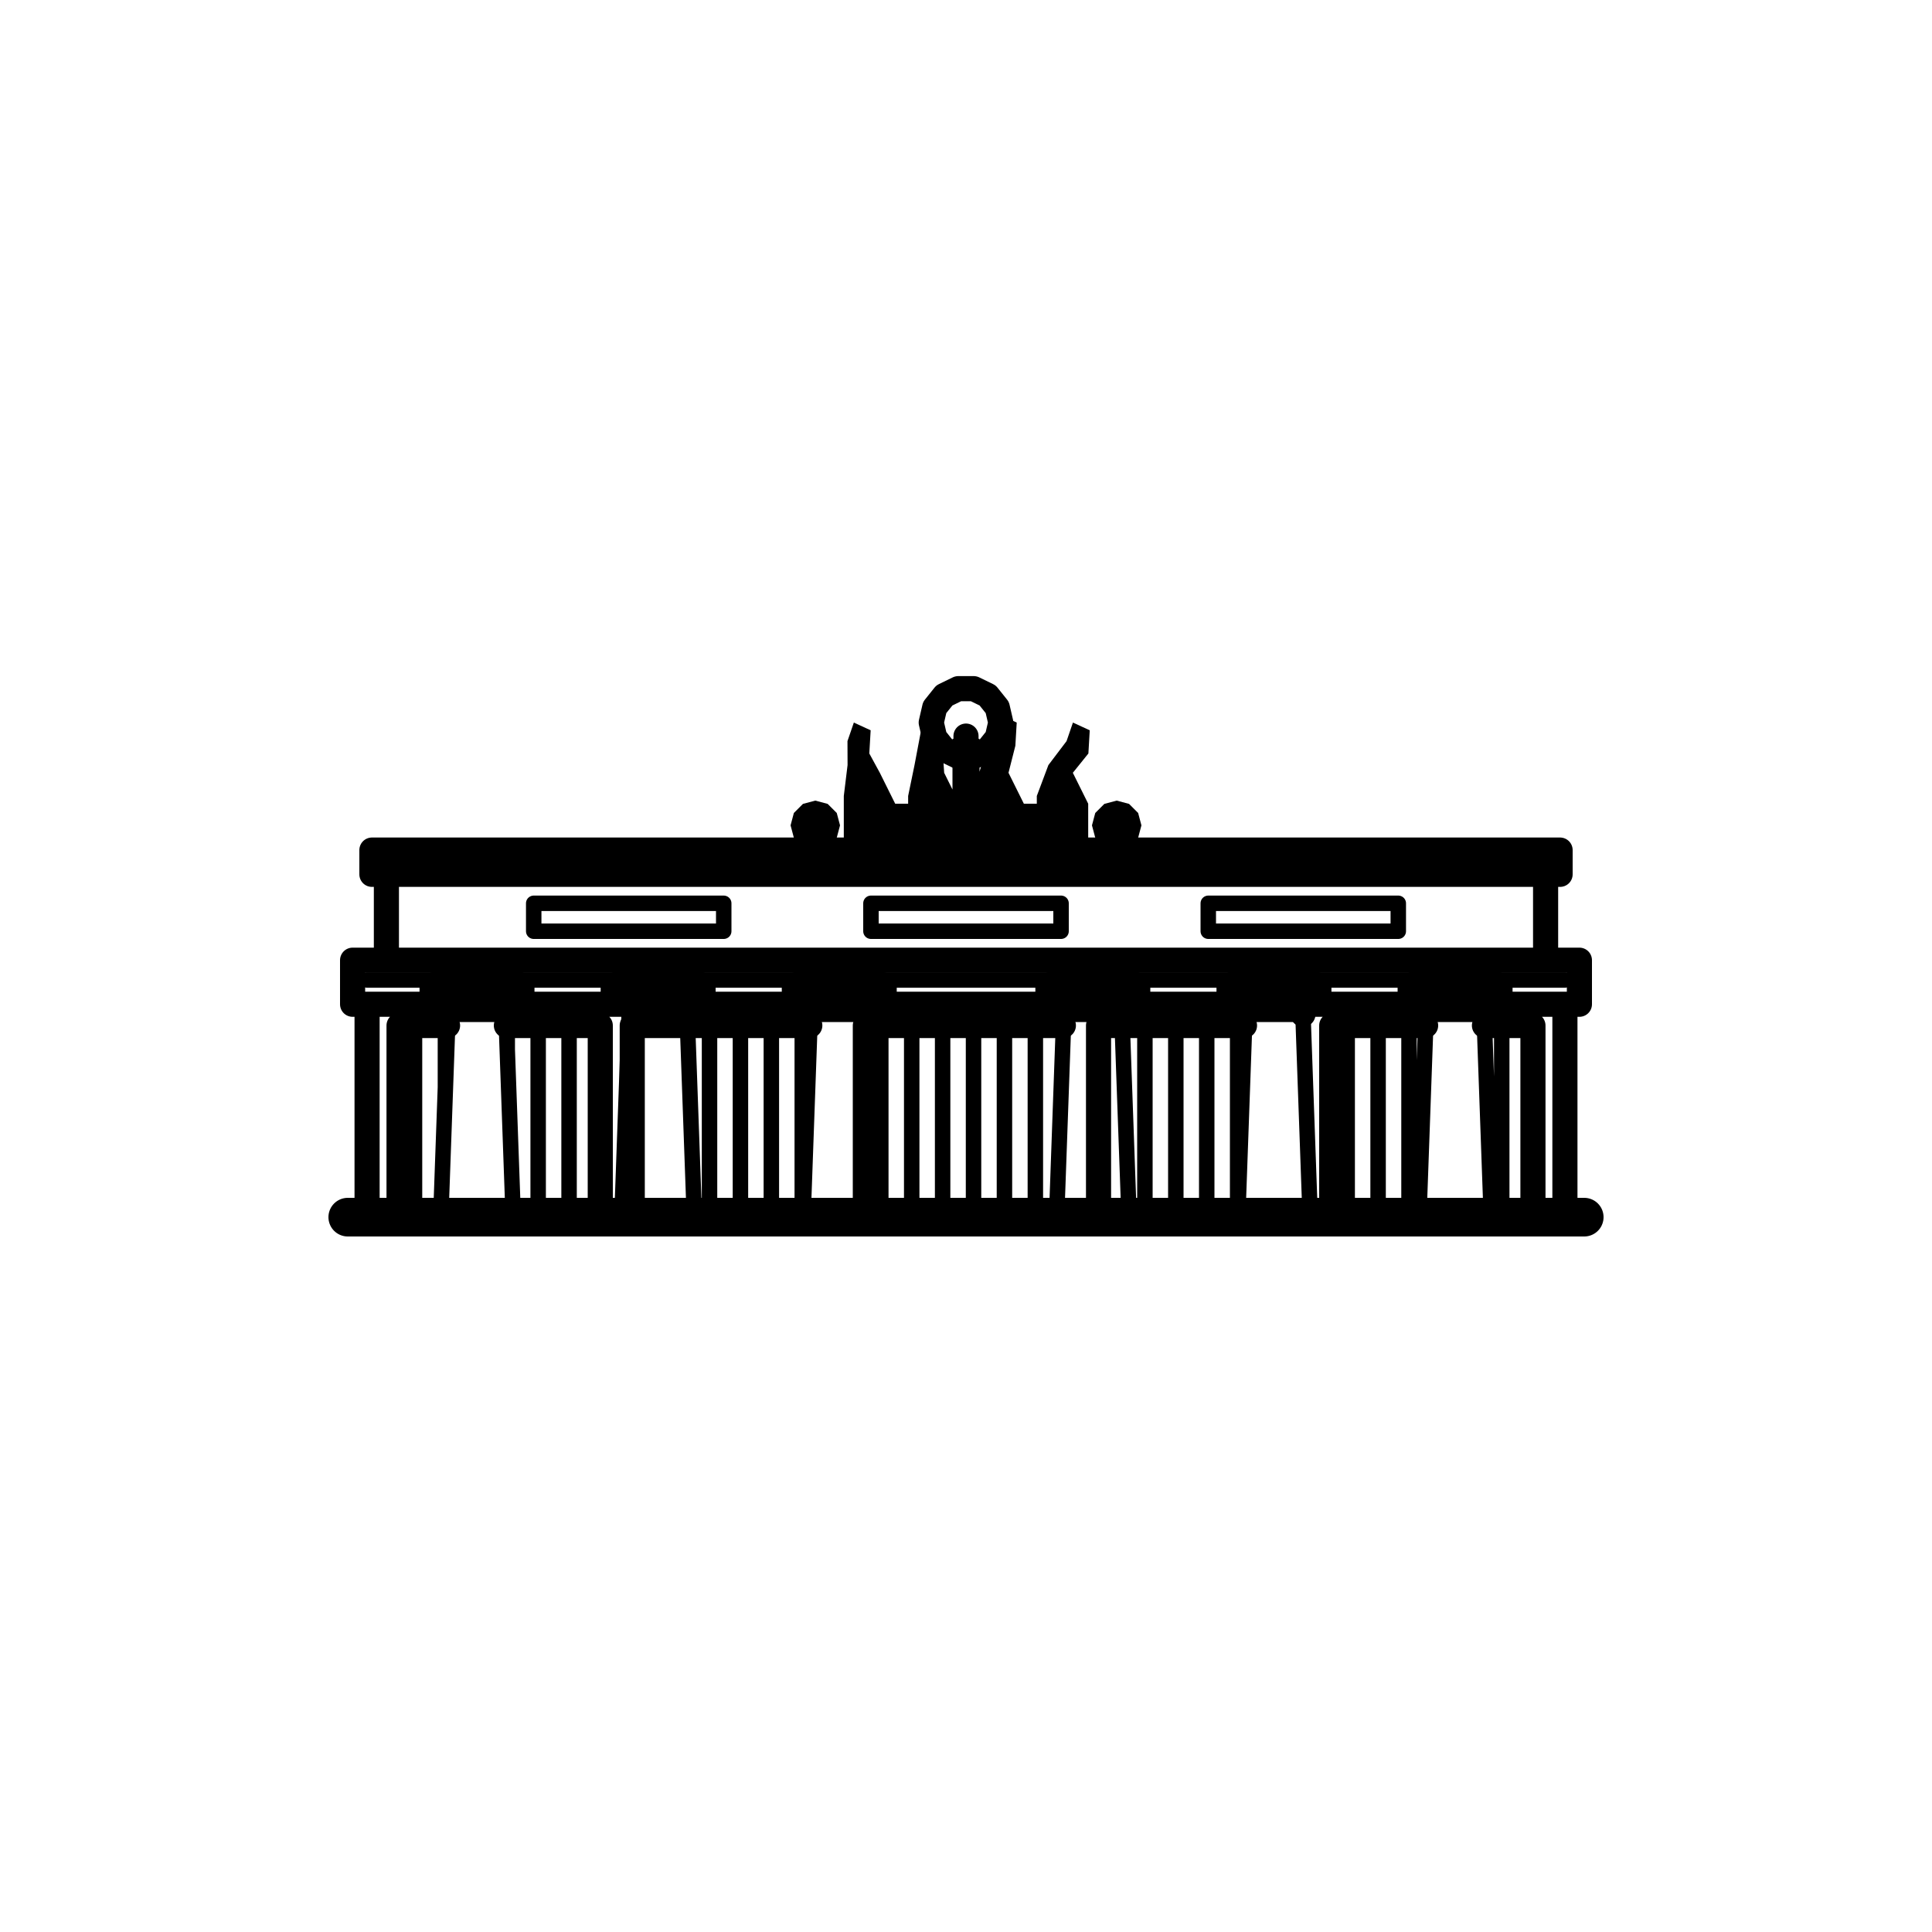
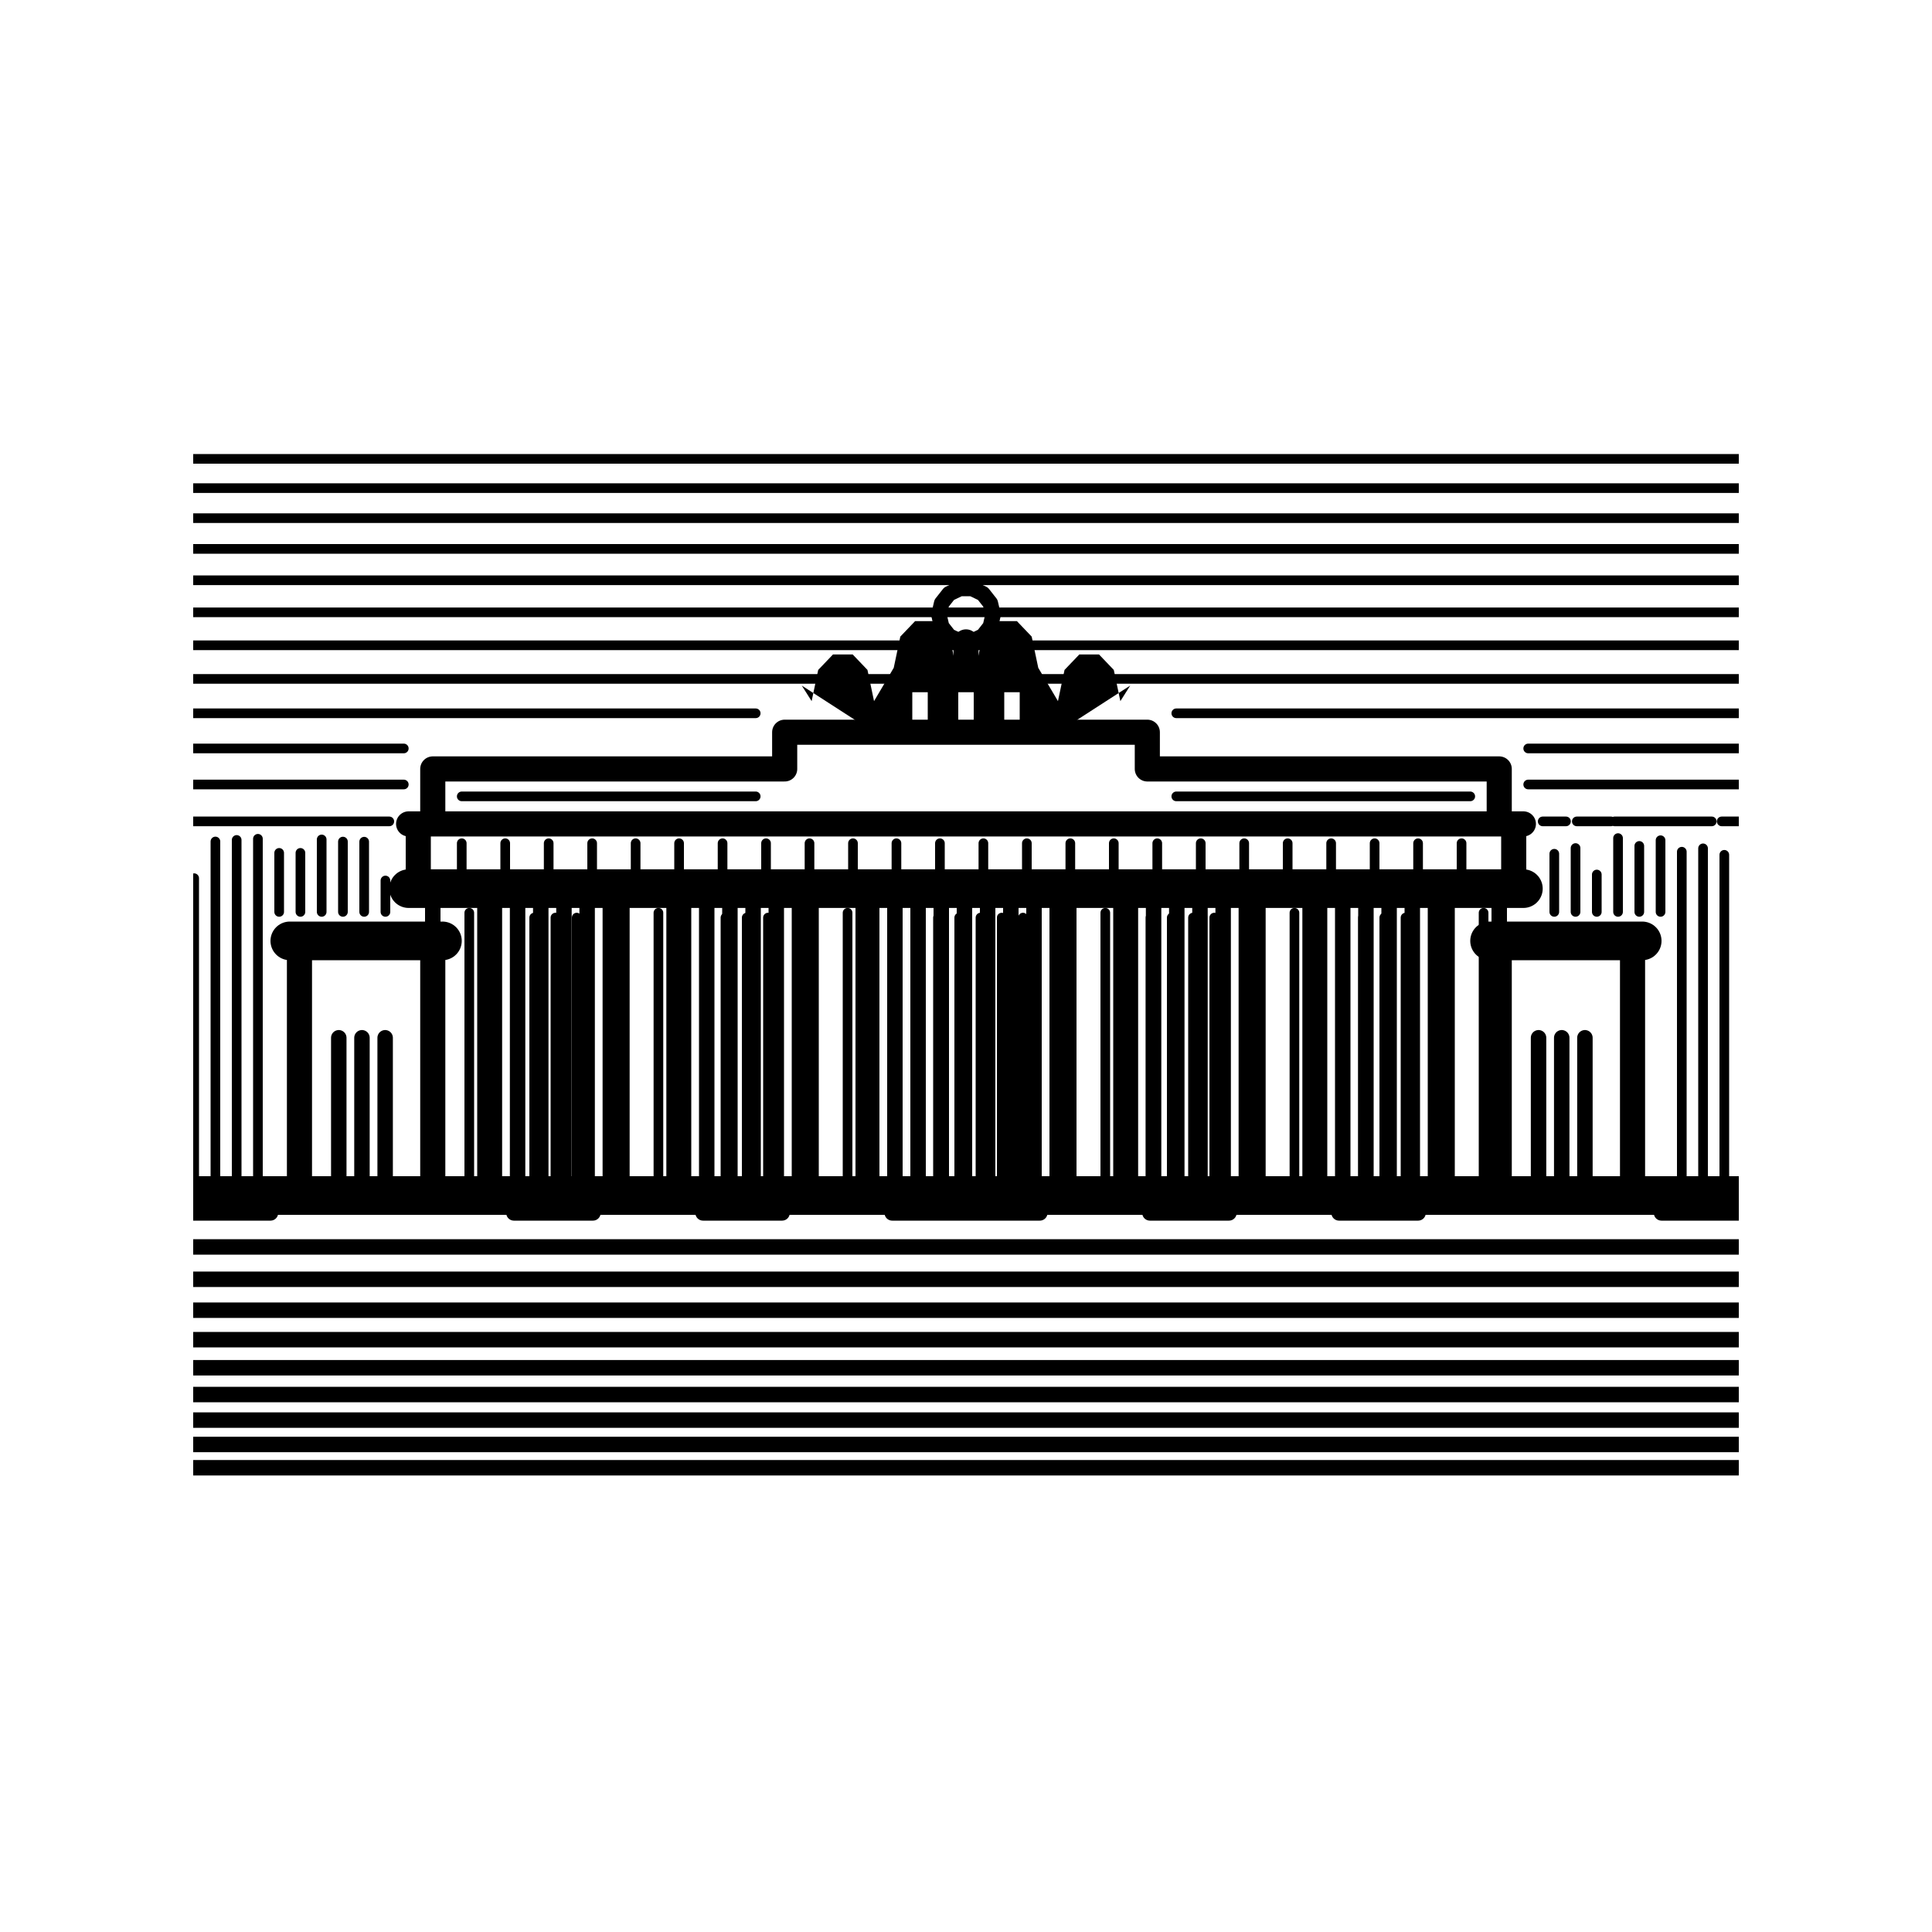
<svg xmlns="http://www.w3.org/2000/svg" viewBox="0 0 200 200">
  <defs>
    <clipPath id="w">
-       <path d="M30 48H170V152H30Z" />
+       <path d="M20 46L180 46L180 154L20 154Z" />
    </clipPath>
  </defs>
  <g clip-path="url(#w)" fill="none" stroke="#000" stroke-linecap="round" stroke-linejoin="round">
-     <path d="M91 88L91 83.2L109 83.2L109 88ZM86.96 85.44L86.62 86.72L85.68 87.66L84.4 88L83.12 87.66L82.18 86.72L81.84 85.44L82.18 84.16L83.12 83.22L84.4 82.88L85.68 83.22L86.62 84.16ZM118.16 85.44L117.82 86.72L116.88 87.66L115.6 88L114.32 87.66L113.38 86.72L113.04 85.44L113.38 84.16L114.32 83.22L115.6 82.88L116.88 83.22L117.82 84.16ZM87.35 88L87.35 82.4L87.74 79.2L87.73 76.72L88.39 74.8L90.13 75.6L89.99 78L91.08 80L92.67 83.2L92.67 88ZM94.01 88L94.01 82.4L94.67 79.2L95.29 75.92L95.95 74L97.69 74.8L97.55 77.2L97.74 80L99.33 83.2L99.33 88ZM100.67 88L100.67 82.4L101.6 79.2L102.85 75.92L103.51 74L105.25 74.8L105.11 77.2L104.4 80L105.99 83.2L105.99 88ZM107.33 88L107.33 82.4L108.53 79.2L110.41 76.72L111.07 74.8L112.81 75.6L112.67 78L111.06 80L112.65 83.2L112.65 88ZM98.6 76.48L101.4 76.48L101.4 83.52L98.6 83.52Z" fill="#000" stroke="none" />
-     <path d="M38 101.45L162 101.45M55.25 93.51L74.92 93.51L74.92 96.4L55.25 96.4ZM90.16 93.51L109.84 93.51L109.84 96.4L90.16 96.4ZM125.08 93.51L144.75 93.51L144.75 96.4L125.08 96.4ZM42.91 106.76L42.91 125.4M46.11 106.76L46.11 112.51M52.51 106.76L52.51 108.69M55.71 106.76L55.71 125.4M58.91 106.76L58.91 125.4M62.11 106.76L62.11 125.4M73.45 106.76L73.45 125.4M76.65 106.76L76.65 125.4M79.85 106.76L79.85 125.4M83.05 106.76L83.05 125.4M91.18 106.76L91.18 125.4M94.38 106.76L94.38 125.4M97.58 106.76L97.58 125.4M100.78 106.76L100.78 125.4M103.98 106.76L103.98 125.4M107.18 106.76L107.18 125.4M118.52 106.76L118.52 125.4M121.72 106.76L121.72 125.4M124.92 106.76L124.92 125.4M128.12 106.76L128.12 125.4M139.46 106.76L139.46 125.4M142.66 106.76L142.66 125.4M145.86 106.76L145.86 125.4M155.46 106.76L155.46 125.4M158.66 106.76L158.66 125.4M46.38 105L52.38 105L53.13 126L45.63 126ZM65.13 105L71.13 105L71.88 126L64.38 126ZM83.88 105L89.88 105L90.63 126L83.13 126ZM110.13 105L116.13 105L116.88 126L109.38 126ZM128.88 105L134.88 105L135.63 126L128.13 126ZM147.63 105L153.63 105L154.38 126L146.88 126Z" stroke-width="1.6" />
-     <path d="M38 103.96L162 103.96L162 126L158.69 126L154.38 126L146.88 126L137.86 126L135.63 126L134.55 126L128.13 126L116.88 126L113.72 126L110.42 126L109.38 126L90.63 126L89.58 126L86.28 126L83.13 126L71.88 126L65.45 126L64.38 126L62.14 126L53.13 126L45.63 126L41.31 126L38 126L38 103.96M36.5 99.4L163.5 99.4L163.5 103.96L36.5 103.96ZM40 90.51L160 90.51L160 99.4L40 99.4ZM38.5 88L161.5 88L161.5 90.51L38.5 90.51ZM41.31 106.16L46.33 106.16M52.42 106.16L62.14 106.16L62.14 126L53.13 126L45.63 126L41.31 126L41.31 106.16M65.45 106.16L83.83 106.16M86.28 126L83.13 126L65.45 126L65.45 106.16M89.58 106.16L110.08 106.16M110.42 126L109.38 126L89.58 126L89.58 106.16M113.72 106.16L128.83 106.16M134.55 126L128.13 126L113.72 126L113.72 106.16M137.86 106.16L147.58 106.16M153.67 106.16L158.69 106.16L158.69 126L154.38 126L146.88 126L137.86 126L137.86 106.16M44.73 102L54.03 102L54.03 103.5L44.73 103.5ZM45.93 103.5L52.83 103.5L52.38 105M63.48 102L72.78 102L72.78 103.5L63.48 103.5ZM64.68 103.5L71.58 103.5L71.13 105M82.23 102L91.53 102L91.53 103.5L82.23 103.5ZM83.43 103.5L90.33 103.5L89.88 105M108.48 102L117.78 102L117.78 103.5L108.48 103.5ZM109.68 103.5L116.58 103.5L116.13 105M127.23 102L136.53 102L136.53 103.5L127.23 103.5ZM128.43 103.5L135.32 103.5L134.88 105M145.98 102L155.28 102L155.28 103.5L145.98 103.5ZM147.18 103.5L154.07 103.5L153.63 105M100 83.2L100 76.2M103.6 74.8L103.24 76.36L102.24 77.61L100.8 78.31L99.2 78.31L97.76 77.61L96.76 76.36L96.4 74.8L96.76 73.24L97.76 71.99L99.2 71.29L100.8 71.29L102.24 71.99L103.24 73.24Z" stroke-width="2.6" />
-     <path d="M36 126L41.31 126L45.63 126L53.13 126L62.14 126L64.38 126L65.45 126L71.88 126L83.13 126L86.28 126L89.58 126L90.63 126L109.38 126L110.42 126L113.72 126L116.88 126L128.13 126L134.55 126L135.63 126L137.86 126L146.88 126L154.38 126L158.69 126L164 126" stroke-width="4" />
+     <path d="M83 70.97L84.02 72.58L84.7 69.35L86.23 67.75L88.27 67.75L89.8 69.35L90.48 72.58L92.52 69.13L93.2 65.9L94.73 64.3L96.77 64.3L98.3 65.9L98.98 69.13L101.02 69.13L101.7 65.9L103.23 64.3L105.27 64.3L106.8 65.9L107.48 69.13L109.52 72.58L110.2 69.35L111.73 67.75L113.77 67.75L115.3 69.35L115.98 72.58L117 70.97L109.52 75.8L105.56 75.8L105.56 71.66L103.96 71.66L103.96 75.8L100.8 75.8L100.8 71.66L99.2 71.66L99.2 75.8L96.04 75.8L96.04 71.66L94.44 71.66L94.44 75.8L90.48 75.8Z" fill="#000" stroke="none" />
+     <path d="M20 47.5L180 47.5M20 50.53L180 50.53M20 53.64L180 53.64M20 56.82L180 56.82M20 60.07L180 60.07M20 63.39L180 63.39M20 66.8L180 66.8M20 70.28L180 70.28M20 73.84L78.23 73.84M121.77 73.84L180 73.84M20 77.48L41.8 77.48M158.2 77.48L180 77.48M20 81.21L41.8 81.21M158.2 81.21L180 81.21M20 85.03L40.3 85.03M159.7 85.03L162.11 85.03M163.23 85.03L166.77 85.03M167.14 85.03L177.2 85.03M178.23 85.03L180 85.03M182.9 96.63L182.9 123.76M180.7 89.88L180.7 123.76M178.5 88.49L178.5 123.76M176.3 87.82L176.3 123.76M174.1 88.17L174.1 123.76M171.9 86.98L171.9 94.4M169.7 87.57L169.7 94.4M167.5 86.76L167.5 94.4M165.3 90.53L165.3 94.4M163.1 87.79L163.1 94.4M160.9 88.38L160.9 94.4M145.5 94.99L145.5 123.76M143.3 94.99L143.3 123.76M141.1 94.99L141.1 123.76M138.9 94.99L138.9 123.76M125.7 94.99L125.7 123.76M123.5 94.99L123.5 123.76M121.3 94.99L121.3 123.76M119.1 94.99L119.1 123.76M105.9 94.99L105.9 123.76M103.7 94.99L103.7 123.76M101.5 94.99L101.5 123.76M99.3 94.99L99.3 123.76M97.1 94.99L97.1 123.76M94.9 94.99L94.9 123.76M92.7 94.99L92.7 123.76M79.5 94.99L79.5 123.76M77.3 94.99L77.3 123.76M75.1 94.99L75.1 123.76M72.9 94.99L72.9 123.76M59.7 94.99L59.7 123.76M57.5 94.99L57.5 123.76M55.3 94.99L55.3 123.76M39.9 91.15L39.9 94.4M37.7 87.13L37.7 94.4M35.5 87.12L35.5 94.4M33.3 86.9L33.3 94.4M31.1 88.29L31.1 94.4M28.9 88.29L28.9 94.4M26.7 86.83L26.7 123.76M24.5 86.95L24.5 123.76M22.3 87.11L22.3 123.76M20.1 90.91L20.1 123.76M48.58 94.49L48.58 121.8M68.16 94.49L68.16 121.8M87.74 94.49L87.74 121.8M114.42 94.49L114.42 121.8M134 94.49L134 121.8M153.58 94.49L153.58 121.8M47.8 87.29L47.8 89.99M52.3 87.29L52.3 89.99M56.8 87.29L56.8 89.99M61.3 87.29L61.3 89.99M65.8 87.29L65.8 89.99M70.3 87.29L70.3 89.99M74.8 87.29L74.8 89.99M79.3 87.29L79.3 89.99M83.8 87.29L83.8 89.99M88.3 87.29L88.3 89.99M92.8 87.29L92.8 89.99M97.3 87.29L97.3 89.99M101.8 87.29L101.8 89.99M106.3 87.29L106.3 89.99M110.8 87.29L110.8 89.99M115.3 87.29L115.3 89.99M119.8 87.29L119.8 89.99M124.3 87.29L124.3 89.99M128.8 87.29L128.8 89.99M133.3 87.29L133.3 89.99M137.8 87.29L137.8 89.99M142.3 87.29L142.3 89.99M146.8 87.29L146.8 89.99M151.3 87.29L151.3 89.99M47.8 82.44L78.23 82.44M121.77 82.44L152.2 82.44" stroke-width="1" />
+     <path d="M20 125.56L28 125.56M53.2 125.56L61.38 125.56M72.78 125.56L80.96 125.56M92.36 125.56L107.64 125.56M119.04 125.56L127.22 125.56M138.62 125.56L146.8 125.56M172 125.56L180 125.56M20 129.08L180 129.08M20 132.43L180 132.43M20 135.63L180 135.63M20 138.68L180 138.68M20 141.59L180 141.59M20 144.36L180 144.36M20 147.01L180 147.01M20 149.53L180 149.53M20 151.94L180 151.94M63.18 91.99L63.18 123.8M60.78 91.99L60.78 123.8M58.38 91.99L58.38 123.8M55.98 91.99L55.98 123.8M53.58 91.99L53.58 123.8M51.18 91.99L51.18 123.8M82.76 91.99L82.76 123.8M80.36 91.99L80.36 123.8M77.96 91.99L77.96 123.8M75.56 91.99L75.56 123.8M73.16 91.99L73.16 123.8M70.76 91.99L70.76 123.8M109.44 91.99L109.44 123.8M107.04 91.99L107.04 123.8M104.64 91.99L104.64 123.8M102.24 91.99L102.24 123.8M99.84 91.99L99.84 123.8M97.44 91.99L97.44 123.8M95.04 91.99L95.04 123.8M92.64 91.99L92.64 123.8M90.24 91.99L90.24 123.8M129.02 91.99L129.02 123.8M126.62 91.99L126.62 123.8M124.22 91.99L124.22 123.8M121.82 91.99L121.82 123.8M119.42 91.99L119.42 123.8M117.02 91.99L117.02 123.8M148.6 91.99L148.6 123.8M146.2 91.99L146.2 123.8M143.8 91.99L143.8 123.8M141.4 91.99L141.4 123.8M139 91.99L139 123.8M136.6 91.99L136.6 123.8M44.8 91.99L50.2 91.99L50.2 123.8L44.8 123.8L44.8 97.4L44.8 91.99M64.38 91.99L69.78 91.99L69.78 123.8L64.38 123.8ZM83.96 91.99L89.36 91.99L89.36 123.8L83.96 123.8ZM110.64 91.99L116.04 91.99L116.04 123.8L110.64 123.8ZM130.22 91.99L135.62 91.99L135.62 123.8L130.22 123.8ZM149.8 91.99L155.2 91.99L155.2 97.4M155.2 123.8L149.8 123.8L149.8 91.99M39.87 107.43L39.87 123.8M37.47 107.43L37.47 123.8M35.07 107.43L35.07 123.8M164.07 107.43L164.07 123.8M161.67 107.43L161.67 123.8M159.27 107.43L159.27 123.8M102.8 63.65L102.52 64.86L101.75 65.84L100.62 66.38L99.38 66.38L98.25 65.84L97.48 64.86L97.2 63.65L97.48 62.44L98.25 61.46L99.38 60.92L100.62 60.92L101.75 61.46L102.52 62.44Z" stroke-width="1.6" />
+     <path d="M43.3 85.29L44.8 85.29L155.2 85.29L156.7 85.29L156.7 91.99L43.3 91.99L43.3 85.29M42.3 85.29L44.8 85.29L155.2 85.29L157.7 85.29M44.8 85.29L44.8 79.6L81.23 79.6L81.23 75.8L118.77 75.8L118.77 79.6L155.2 79.6L155.2 85.29ZM31 97.4L44.8 97.4L44.8 123.8L31 123.8ZM155.2 97.4L169 97.4L169 123.8L155.2 123.8ZM100 69.47L100 66.45" stroke-width="2.6" />
+     <path d="M42.3 91.99L157.7 91.99M30 97.4L45.8 97.4M154.2 97.4L170 97.4M20 123.76L180 123.76" stroke-width="4" />
  </g>
</svg>
